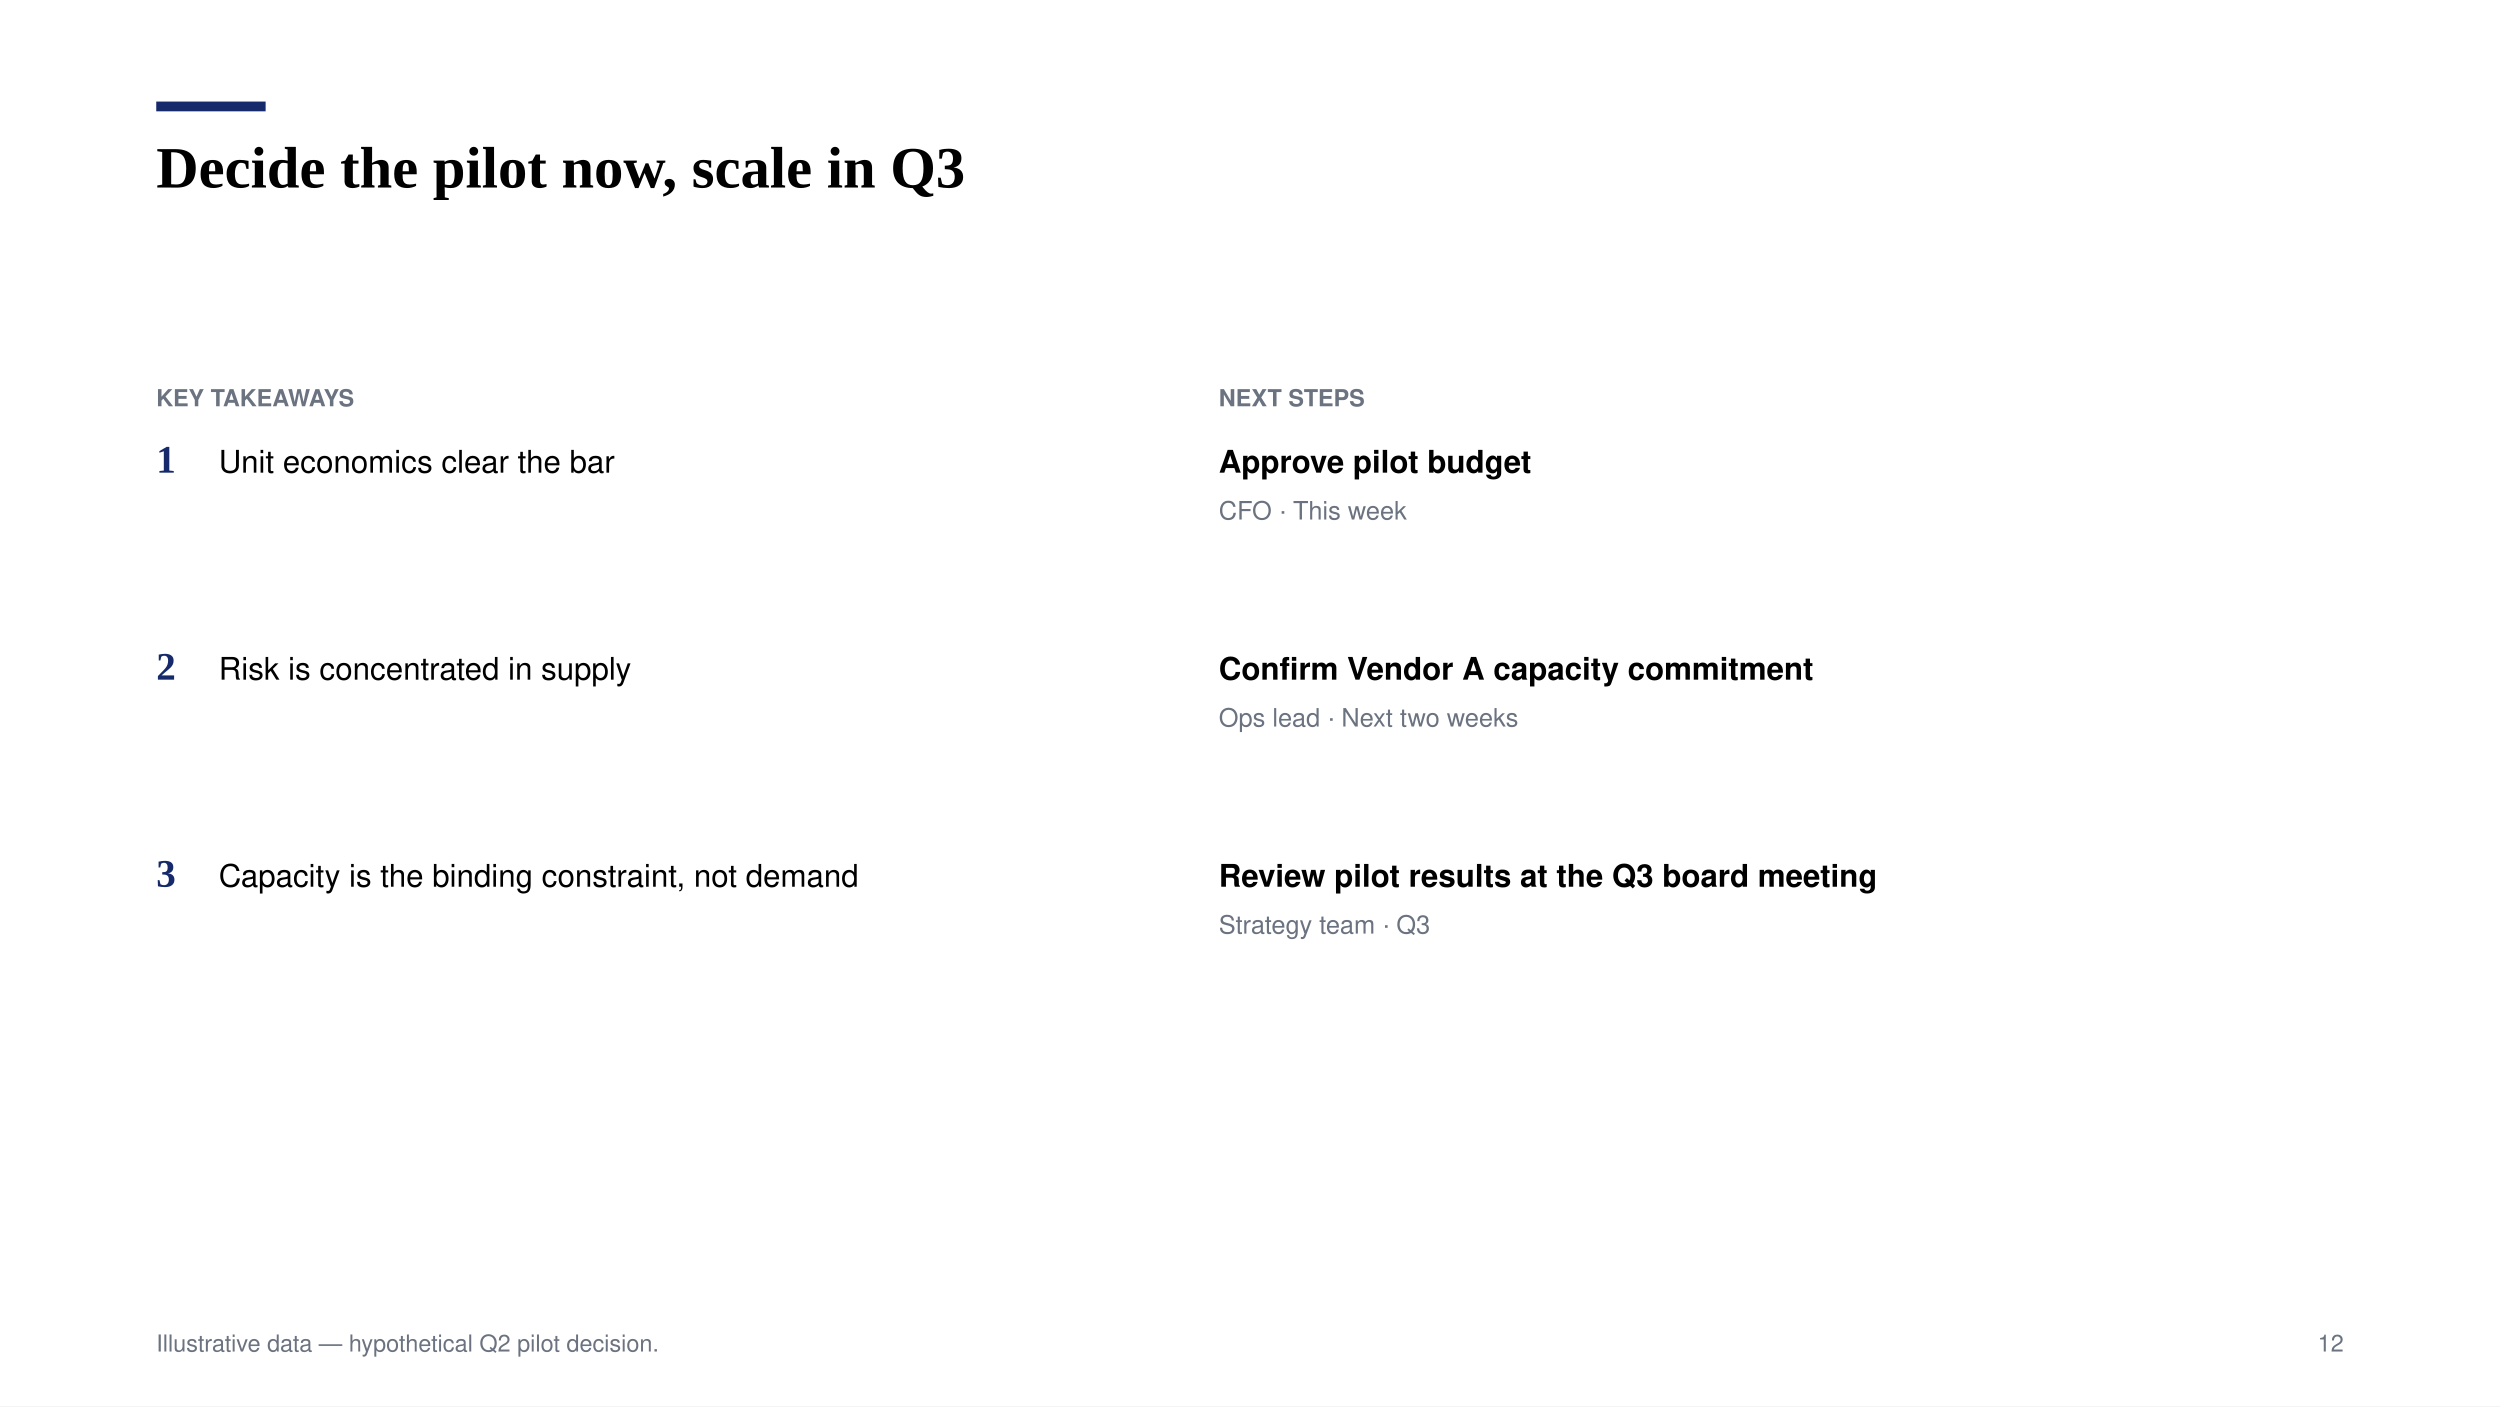
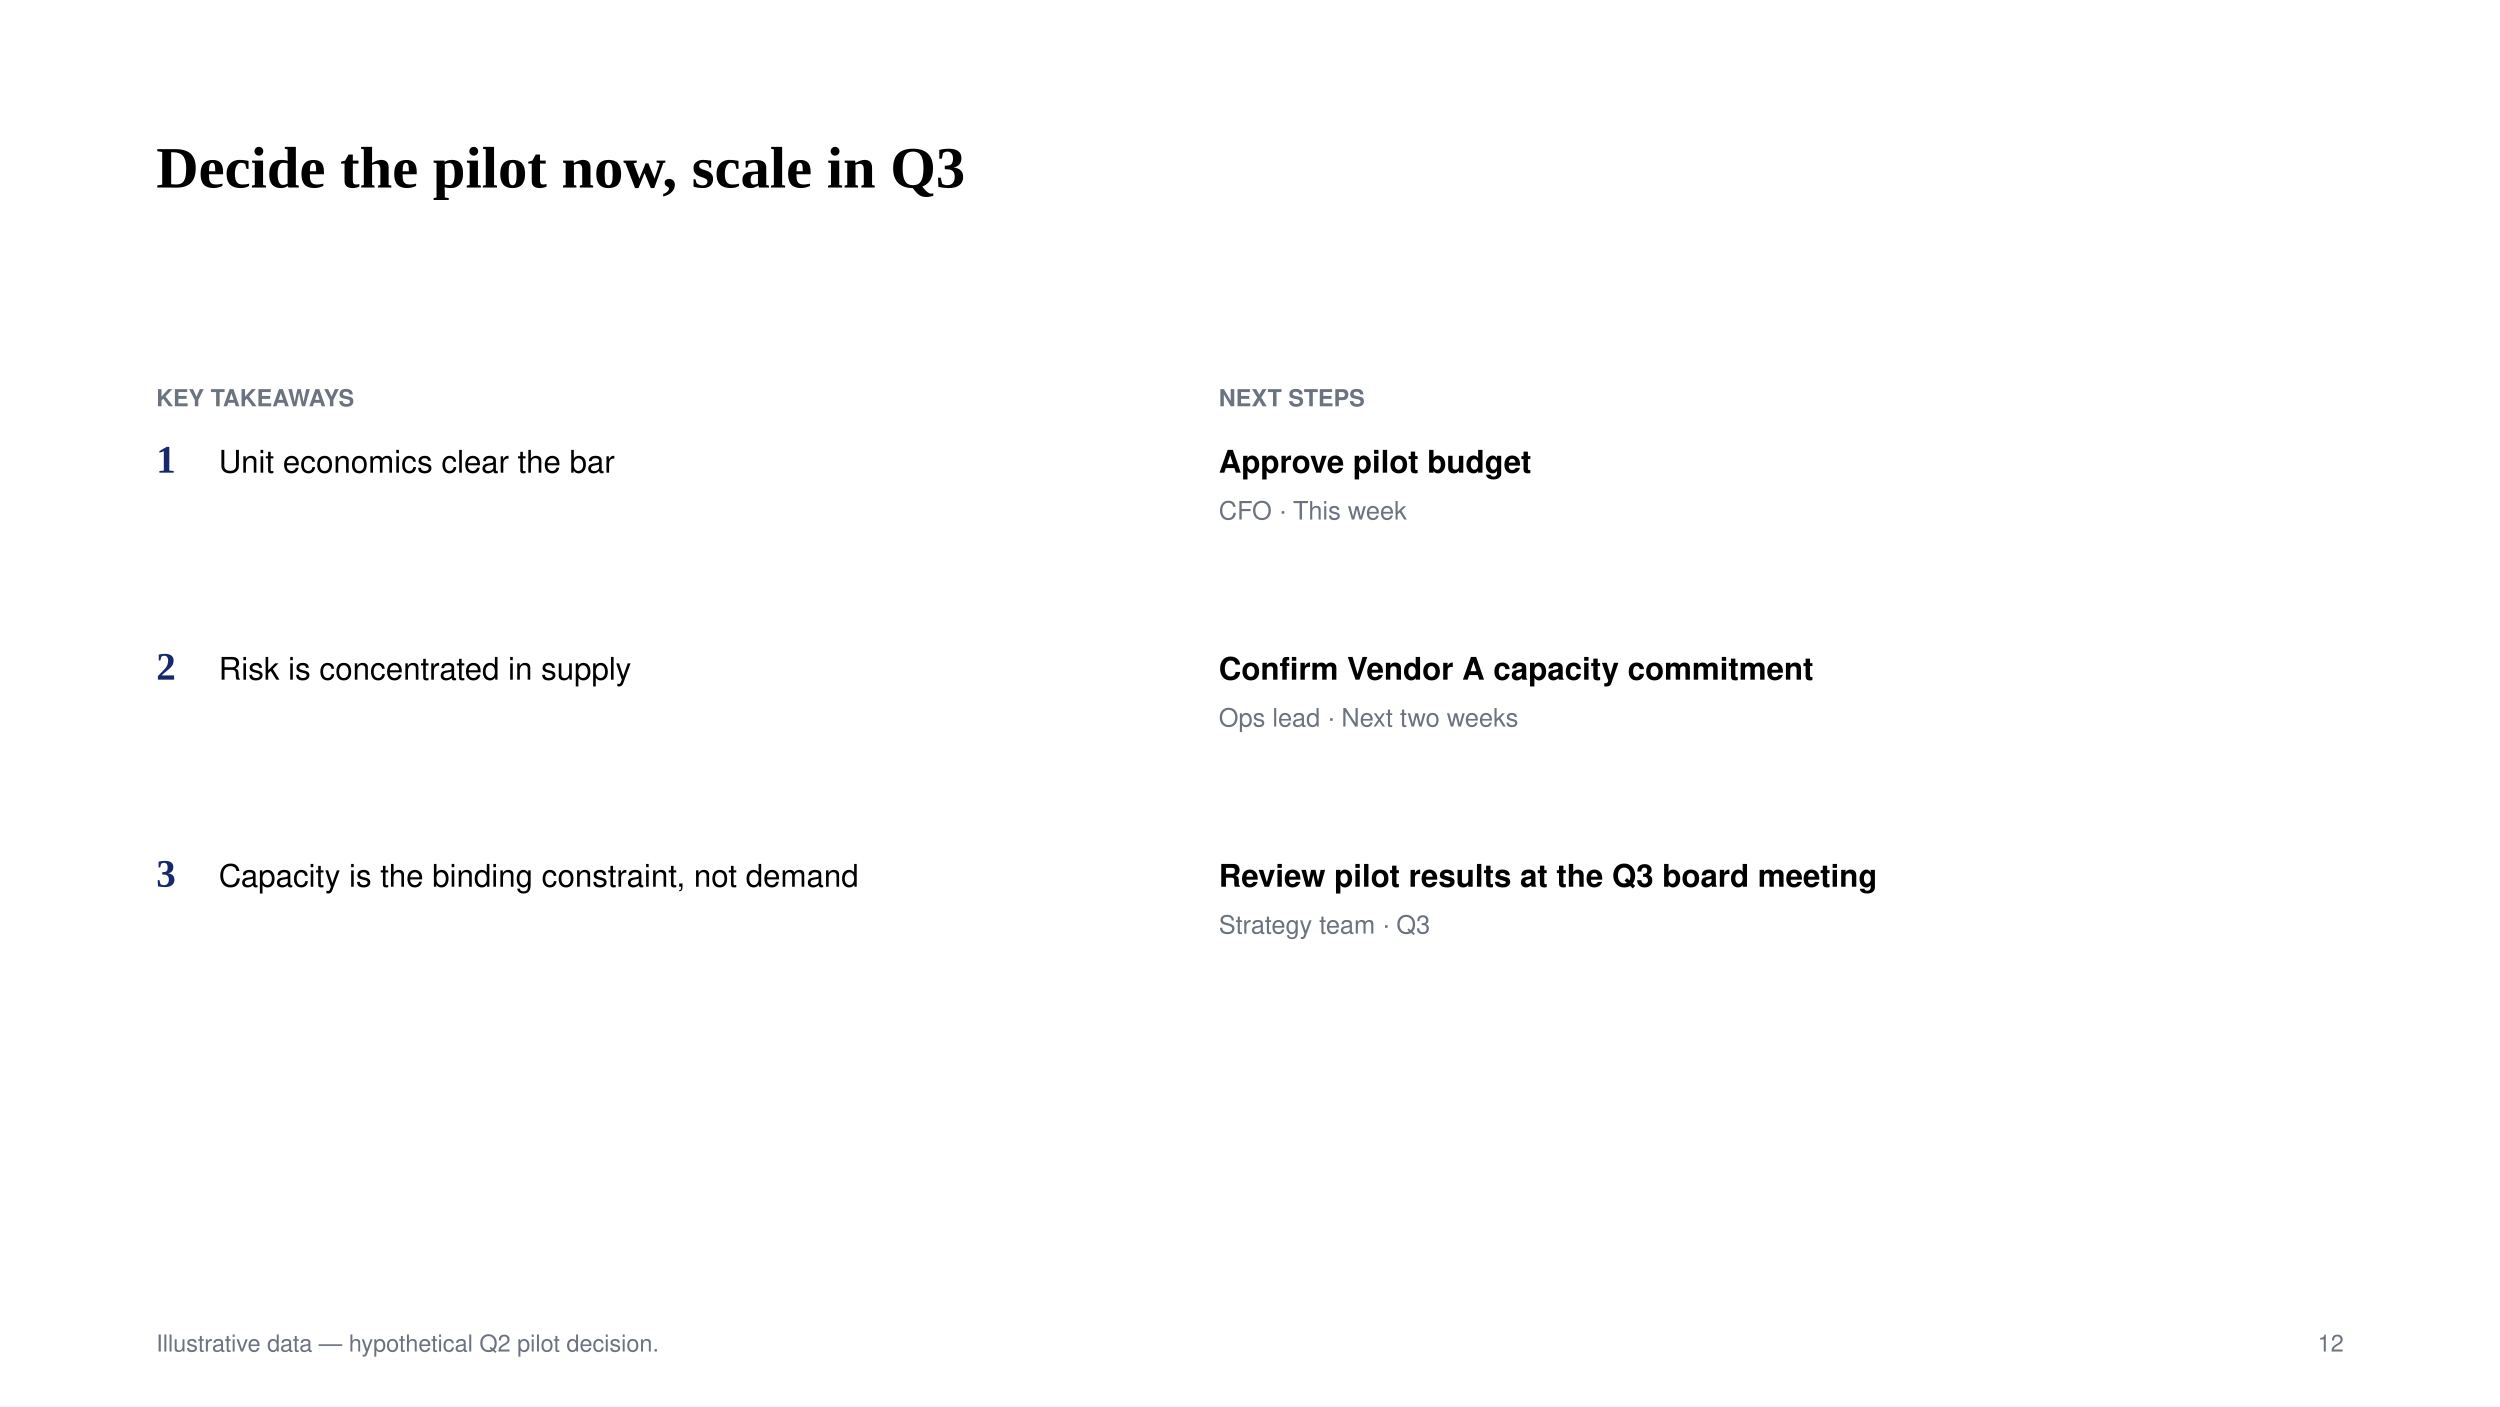
<svg xmlns="http://www.w3.org/2000/svg" viewBox="0 0 1280 720" width="1280" height="720" role="img" aria-label="Decide the pilot now, scale in Q3">
  <rect width="1280" height="720" fill="#FFFFFF" />
-   <rect x="80.0" y="52.0" width="56.0" height="5.0" fill="#15296B" stroke="none" />
  <text x="80.0" y="96.0" font-family="Georgia, 'Times New Roman', 'Hiragino Mincho ProN', 'Yu Mincho', serif" font-size="30" fill="#000000" font-weight="bold" text-anchor="start">Decide the pilot now, scale in Q3</text>
  <text x="80.0" y="208.0" font-family="'Helvetica Neue', Helvetica, Arial, 'Hiragino Sans', 'Yu Gothic', 'Noto Sans JP', 'Meiryo', sans-serif" font-size="12" fill="#6B7280" font-weight="600" text-anchor="start">KEY TAKEAWAYS</text>
  <text x="80.0" y="242.0" font-family="Georgia, 'Times New Roman', 'Hiragino Mincho ProN', 'Yu Mincho', serif" font-size="20" fill="#15296B" font-weight="bold" text-anchor="start">1</text>
  <text x="112.0" y="242.0" font-family="'Helvetica Neue', Helvetica, Arial, 'Hiragino Sans', 'Yu Gothic', 'Noto Sans JP', 'Meiryo', sans-serif" font-size="16" fill="#000000" font-weight="normal" text-anchor="start">Unit economics clear the bar</text>
  <text x="80.0" y="348.0" font-family="Georgia, 'Times New Roman', 'Hiragino Mincho ProN', 'Yu Mincho', serif" font-size="20" fill="#15296B" font-weight="bold" text-anchor="start">2</text>
  <text x="112.0" y="348.0" font-family="'Helvetica Neue', Helvetica, Arial, 'Hiragino Sans', 'Yu Gothic', 'Noto Sans JP', 'Meiryo', sans-serif" font-size="16" fill="#000000" font-weight="normal" text-anchor="start">Risk is concentrated in supply</text>
  <text x="80.0" y="454.0" font-family="Georgia, 'Times New Roman', 'Hiragino Mincho ProN', 'Yu Mincho', serif" font-size="20" fill="#15296B" font-weight="bold" text-anchor="start">3</text>
  <text x="112.0" y="454.0" font-family="'Helvetica Neue', Helvetica, Arial, 'Hiragino Sans', 'Yu Gothic', 'Noto Sans JP', 'Meiryo', sans-serif" font-size="16" fill="#000000" font-weight="normal" text-anchor="start">Capacity is the binding constraint, not demand</text>
  <text x="624.0" y="208.0" font-family="'Helvetica Neue', Helvetica, Arial, 'Hiragino Sans', 'Yu Gothic', 'Noto Sans JP', 'Meiryo', sans-serif" font-size="12" fill="#6B7280" font-weight="600" text-anchor="start">NEXT STEPS</text>
  <text x="624.0" y="242.0" font-family="'Helvetica Neue', Helvetica, Arial, 'Hiragino Sans', 'Yu Gothic', 'Noto Sans JP', 'Meiryo', sans-serif" font-size="16" fill="#000000" font-weight="600" text-anchor="start">Approve pilot budget</text>
  <text x="624.0" y="266.0" font-family="'Helvetica Neue', Helvetica, Arial, 'Hiragino Sans', 'Yu Gothic', 'Noto Sans JP', 'Meiryo', sans-serif" font-size="13" fill="#6B7280" font-weight="normal" text-anchor="start">CFO · This week</text>
  <text x="624.0" y="348.0" font-family="'Helvetica Neue', Helvetica, Arial, 'Hiragino Sans', 'Yu Gothic', 'Noto Sans JP', 'Meiryo', sans-serif" font-size="16" fill="#000000" font-weight="600" text-anchor="start">Confirm Vendor A capacity commitment</text>
  <text x="624.0" y="372.0" font-family="'Helvetica Neue', Helvetica, Arial, 'Hiragino Sans', 'Yu Gothic', 'Noto Sans JP', 'Meiryo', sans-serif" font-size="13" fill="#6B7280" font-weight="normal" text-anchor="start">Ops lead · Next two weeks</text>
  <text x="624.0" y="454.0" font-family="'Helvetica Neue', Helvetica, Arial, 'Hiragino Sans', 'Yu Gothic', 'Noto Sans JP', 'Meiryo', sans-serif" font-size="16" fill="#000000" font-weight="600" text-anchor="start">Review pilot results at the Q3 board meeting</text>
  <text x="624.0" y="478.0" font-family="'Helvetica Neue', Helvetica, Arial, 'Hiragino Sans', 'Yu Gothic', 'Noto Sans JP', 'Meiryo', sans-serif" font-size="13" fill="#6B7280" font-weight="normal" text-anchor="start">Strategy team · Q3</text>
  <text x="80.0" y="630.0" font-family="'Helvetica Neue', Helvetica, Arial, 'Hiragino Sans', 'Yu Gothic', 'Noto Sans JP', 'Meiryo', sans-serif" font-size="16" fill="#15296B" font-weight="600" text-anchor="start" />
  <text x="80.0" y="692.0" font-family="'Helvetica Neue', Helvetica, Arial, 'Hiragino Sans', 'Yu Gothic', 'Noto Sans JP', 'Meiryo', sans-serif" font-size="12" fill="#6B7280" font-weight="normal" text-anchor="start">Illustrative data — hypothetical Q2 pilot decision.</text>
  <text x="1200.0" y="692.0" font-family="'Helvetica Neue', Helvetica, Arial, 'Hiragino Sans', 'Yu Gothic', 'Noto Sans JP', 'Meiryo', sans-serif" font-size="12" fill="#6B7280" font-weight="normal" text-anchor="end">12</text>
</svg>
